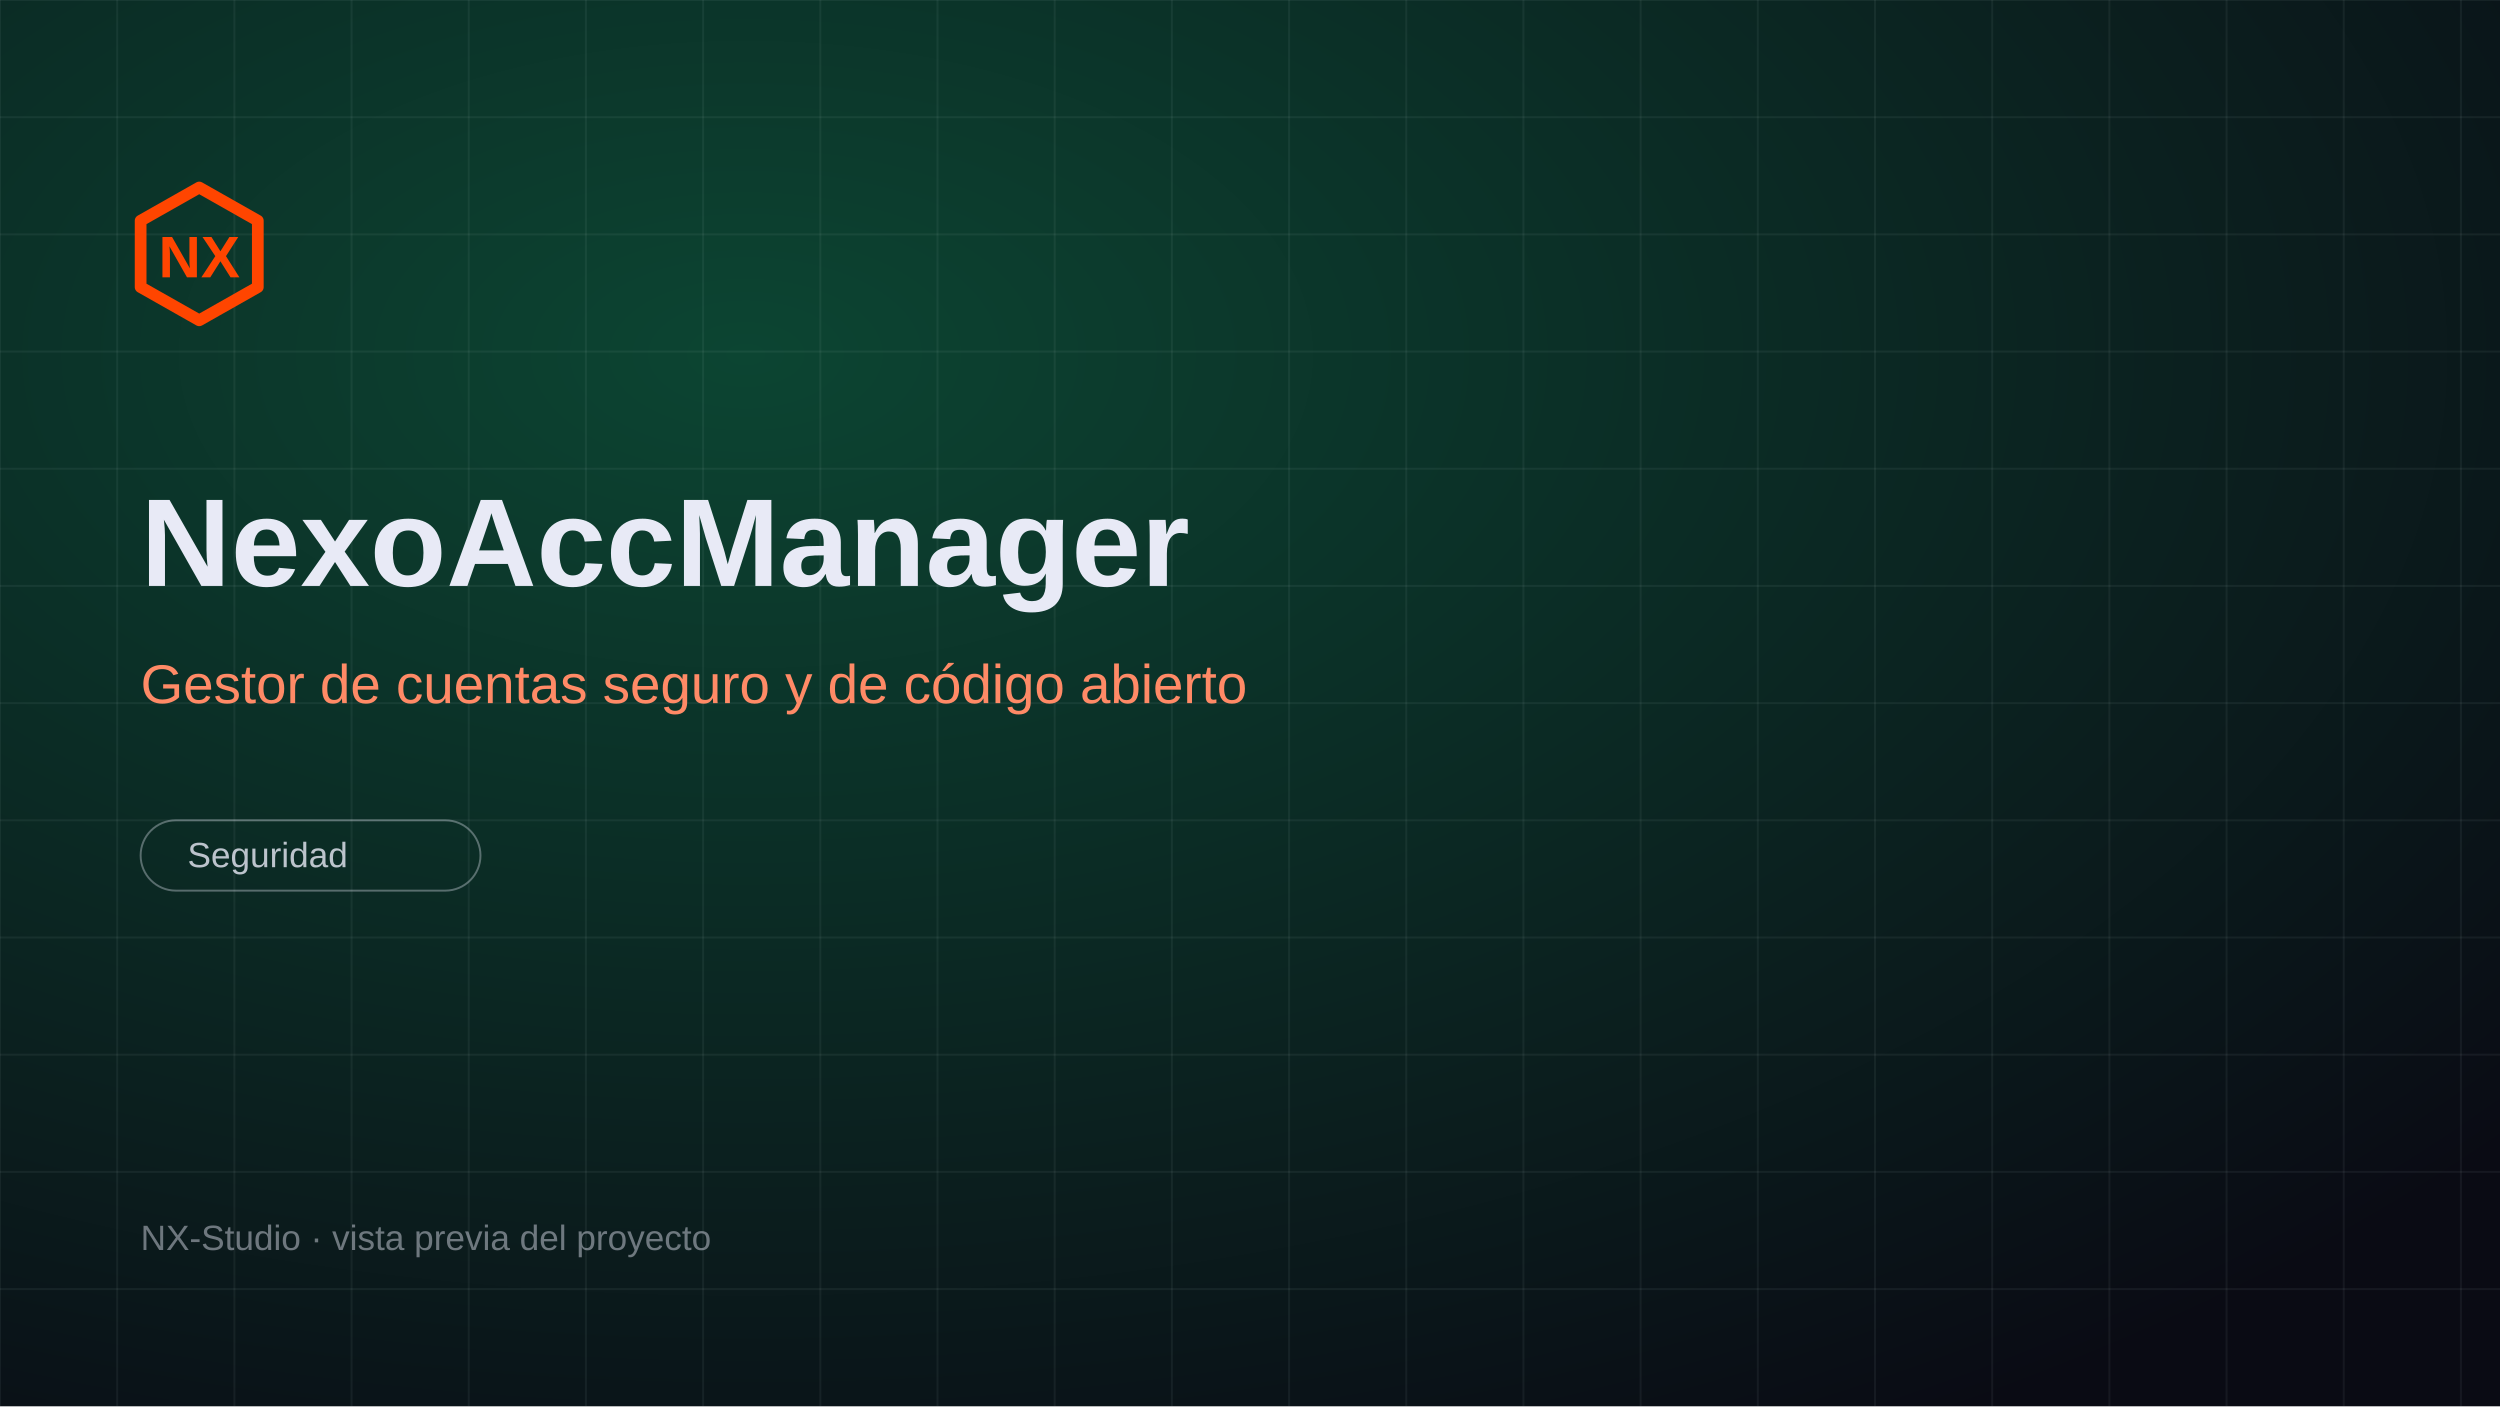
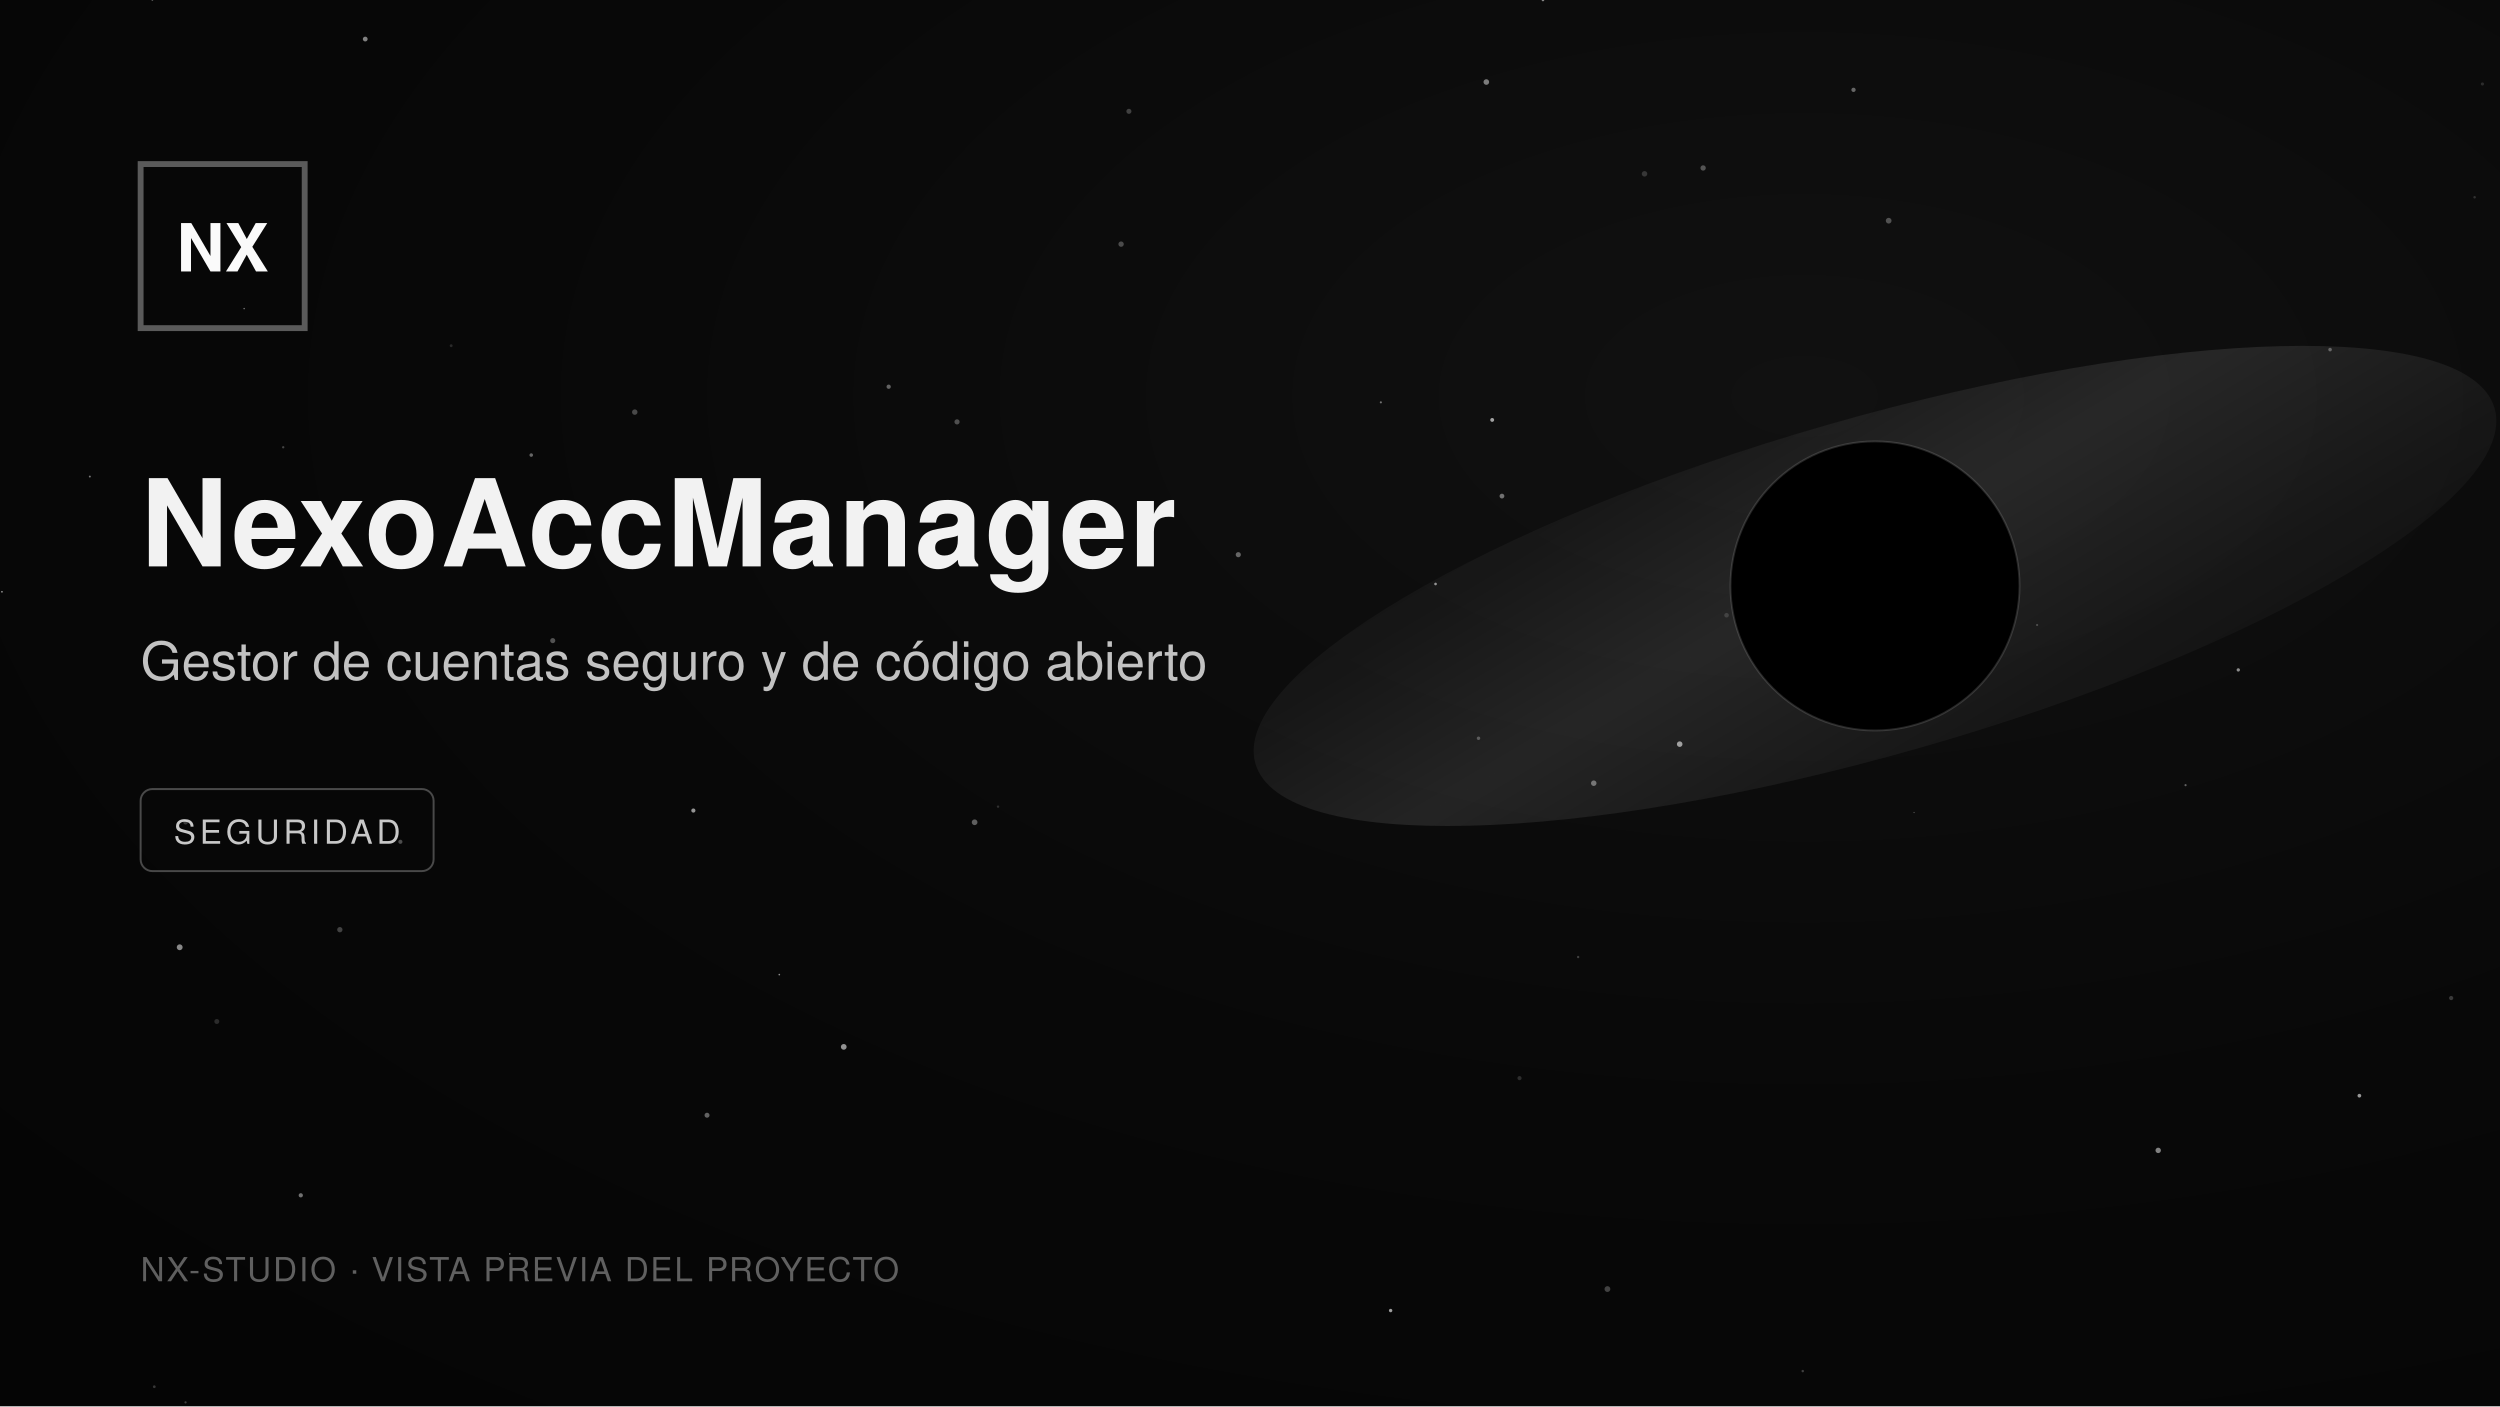
- <svg xmlns="http://www.w3.org/2000/svg" width="1280" height="720" viewBox="0 0 1280 720">
+ <svg xmlns="http://www.w3.org/2000/svg" width="1280" height="720" viewBox="0 0 1280 720" role="img">
  <defs>
-     <radialGradient id="g" cx="30%" cy="25%" r="90%">
-       <stop offset="0%" stop-color="hsl(160 70% 16%)" />
-       <stop offset="100%" stop-color="#0a0b14" />
+     <radialGradient id="nx-bg" cx="72%" cy="28%" r="95%">
+       <stop offset="0%" stop-color="#111111" />
+       <stop offset="55%" stop-color="#080808" />
+       <stop offset="100%" stop-color="#050505" />
    </radialGradient>
+     <linearGradient id="nx-disk" x1="0" y1="0" x2="1" y2="1">
+       <stop offset="0%" stop-color="#ffffff" stop-opacity="0" />
+       <stop offset="45%" stop-color="#ffffff" stop-opacity="0.10" />
+       <stop offset="100%" stop-color="#ffffff" stop-opacity="0" />
+     </linearGradient>
  </defs>
-   <rect width="1280" height="720" fill="url(#g)" />
-   <g stroke="#e8eaf6" stroke-opacity="0.06">
-     <line x1="0" y1="0" x2="1280" y2="0" />
-     <line x1="0" y1="60" x2="1280" y2="60" />
-     <line x1="0" y1="120" x2="1280" y2="120" />
-     <line x1="0" y1="180" x2="1280" y2="180" />
-     <line x1="0" y1="240" x2="1280" y2="240" />
-     <line x1="0" y1="300" x2="1280" y2="300" />
-     <line x1="0" y1="360" x2="1280" y2="360" />
-     <line x1="0" y1="420" x2="1280" y2="420" />
-     <line x1="0" y1="480" x2="1280" y2="480" />
-     <line x1="0" y1="540" x2="1280" y2="540" />
-     <line x1="0" y1="600" x2="1280" y2="600" />
-     <line x1="0" y1="660" x2="1280" y2="660" />
-     <line x1="0" y1="0" x2="0" y2="720" />
-     <line x1="60" y1="0" x2="60" y2="720" />
-     <line x1="120" y1="0" x2="120" y2="720" />
-     <line x1="180" y1="0" x2="180" y2="720" />
-     <line x1="240" y1="0" x2="240" y2="720" />
-     <line x1="300" y1="0" x2="300" y2="720" />
-     <line x1="360" y1="0" x2="360" y2="720" />
-     <line x1="420" y1="0" x2="420" y2="720" />
-     <line x1="480" y1="0" x2="480" y2="720" />
-     <line x1="540" y1="0" x2="540" y2="720" />
-     <line x1="600" y1="0" x2="600" y2="720" />
-     <line x1="660" y1="0" x2="660" y2="720" />
-     <line x1="720" y1="0" x2="720" y2="720" />
-     <line x1="780" y1="0" x2="780" y2="720" />
-     <line x1="840" y1="0" x2="840" y2="720" />
-     <line x1="900" y1="0" x2="900" y2="720" />
-     <line x1="960" y1="0" x2="960" y2="720" />
-     <line x1="1020" y1="0" x2="1020" y2="720" />
-     <line x1="1080" y1="0" x2="1080" y2="720" />
-     <line x1="1140" y1="0" x2="1140" y2="720" />
-     <line x1="1200" y1="0" x2="1200" y2="720" />
-     <line x1="1260" y1="0" x2="1260" y2="720" />
+   <rect width="1280" height="720" fill="url(#nx-bg)" />
+   <circle cx="764" cy="215" r="1.00" fill="#ffffff" fill-opacity="0.61" />
+   <circle cx="860" cy="381" r="1.43" fill="#ffffff" fill-opacity="0.58" />
+   <circle cx="95" cy="718" r="0.57" fill="#ffffff" fill-opacity="0.22" />
+   <circle cx="1271" cy="43" r="0.80" fill="#ffffff" fill-opacity="0.14" />
+   <circle cx="92" cy="485" r="1.50" fill="#ffffff" fill-opacity="0.52" />
+   <circle cx="949" cy="46" r="1.10" fill="#ffffff" fill-opacity="0.37" />
+   <circle cx="261" cy="642" r="0.39" fill="#ffffff" fill-opacity="0.52" />
+   <circle cx="187" cy="20" r="1.23" fill="#ffffff" fill-opacity="0.49" />
+   <circle cx="1105" cy="589" r="1.39" fill="#ffffff" fill-opacity="0.49" />
+   <circle cx="46" cy="244" r="0.50" fill="#ffffff" fill-opacity="0.45" />
+   <circle cx="490" cy="216" r="1.33" fill="#ffffff" fill-opacity="0.28" />
+   <circle cx="1119" cy="402" r="0.56" fill="#ffffff" fill-opacity="0.35" />
+   <circle cx="735" cy="299" r="0.69" fill="#ffffff" fill-opacity="0.54" />
+   <circle cx="769" cy="254" r="1.23" fill="#ffffff" fill-opacity="0.41" />
+   <circle cx="511" cy="413" r="0.61" fill="#ffffff" fill-opacity="0.16" />
+   <circle cx="757" cy="378" r="0.89" fill="#ffffff" fill-opacity="0.27" />
+   <circle cx="578" cy="57" r="1.30" fill="#ffffff" fill-opacity="0.22" />
+   <circle cx="154" cy="612" r="1.09" fill="#ffffff" fill-opacity="0.43" />
+   <circle cx="1193" cy="179" r="0.92" fill="#ffffff" fill-opacity="0.32" />
+   <circle cx="808" cy="490" r="0.60" fill="#ffffff" fill-opacity="0.22" />
+   <circle cx="790" cy="0" r="0.67" fill="#ffffff" fill-opacity="0.51" />
+   <circle cx="981" cy="311" r="0.78" fill="#ffffff" fill-opacity="0.37" />
+   <circle cx="325" cy="211" r="1.40" fill="#ffffff" fill-opacity="0.26" />
+   <circle cx="761" cy="42" r="1.44" fill="#ffffff" fill-opacity="0.46" />
+   <circle cx="574" cy="125" r="1.38" fill="#ffffff" fill-opacity="0.26" />
+   <circle cx="283" cy="328" r="1.31" fill="#ffffff" fill-opacity="0.30" />
+   <circle cx="1" cy="303" r="0.44" fill="#ffffff" fill-opacity="0.62" />
+   <circle cx="355" cy="415" r="1.07" fill="#ffffff" fill-opacity="0.57" />
+   <circle cx="923" cy="702" r="0.63" fill="#ffffff" fill-opacity="0.23" />
+   <circle cx="634" cy="284" r="1.32" fill="#ffffff" fill-opacity="0.37" />
+   <circle cx="1208" cy="561" r="0.96" fill="#ffffff" fill-opacity="0.58" />
+   <circle cx="499" cy="421" r="1.46" fill="#ffffff" fill-opacity="0.35" />
+   <circle cx="432" cy="536" r="1.47" fill="#ffffff" fill-opacity="0.56" />
+   <circle cx="231" cy="177" r="0.74" fill="#ffffff" fill-opacity="0.14" />
+   <circle cx="174" cy="476" r="1.36" fill="#ffffff" fill-opacity="0.24" />
+   <circle cx="707" cy="206" r="0.54" fill="#ffffff" fill-opacity="0.42" />
+   <circle cx="823" cy="660" r="1.49" fill="#ffffff" fill-opacity="0.24" />
+   <circle cx="872" cy="86" r="1.37" fill="#ffffff" fill-opacity="0.29" />
+   <circle cx="399" cy="499" r="0.44" fill="#ffffff" fill-opacity="0.54" />
+   <circle cx="455" cy="198" r="1.10" fill="#ffffff" fill-opacity="0.36" />
+   <circle cx="712" cy="671" r="0.88" fill="#ffffff" fill-opacity="0.61" />
+   <circle cx="95" cy="421" r="1.15" fill="#ffffff" fill-opacity="0.20" />
+   <circle cx="778" cy="552" r="1.06" fill="#ffffff" fill-opacity="0.15" />
+   <circle cx="1146" cy="343" r="0.86" fill="#ffffff" fill-opacity="0.53" />
+   <circle cx="967" cy="113" r="1.47" fill="#ffffff" fill-opacity="0.28" />
+   <circle cx="125" cy="158" r="0.38" fill="#ffffff" fill-opacity="0.50" />
+   <circle cx="980" cy="416" r="0.32" fill="#ffffff" fill-opacity="0.32" />
+   <circle cx="1043" cy="320" r="0.54" fill="#ffffff" fill-opacity="0.23" />
+   <circle cx="205" cy="431" r="1.06" fill="#ffffff" fill-opacity="0.28" />
+   <circle cx="842" cy="89" r="1.41" fill="#ffffff" fill-opacity="0.17" />
+   <circle cx="1267" cy="101" r="0.64" fill="#ffffff" fill-opacity="0.16" />
+   <circle cx="884" cy="315" r="1.18" fill="#ffffff" fill-opacity="0.14" />
+   <circle cx="78" cy="0" r="0.46" fill="#ffffff" fill-opacity="0.37" />
+   <circle cx="79" cy="710" r="0.71" fill="#ffffff" fill-opacity="0.20" />
+   <circle cx="272" cy="233" r="0.91" fill="#ffffff" fill-opacity="0.38" />
+   <circle cx="1255" cy="511" r="1.08" fill="#ffffff" fill-opacity="0.20" />
+   <circle cx="362" cy="571" r="1.28" fill="#ffffff" fill-opacity="0.37" />
+   <circle cx="111" cy="523" r="1.27" fill="#ffffff" fill-opacity="0.15" />
+   <circle cx="145" cy="229" r="0.59" fill="#ffffff" fill-opacity="0.25" />
+   <circle cx="816" cy="401" r="1.41" fill="#ffffff" fill-opacity="0.39" />
+   <ellipse cx="960" cy="300" rx="330" ry="86" fill="url(#nx-disk)" transform="rotate(-16 960 300)" />
+   <circle cx="960" cy="300" r="74" fill="#000000" />
+   <circle cx="960" cy="300" r="74" fill="none" stroke="#ffffff" stroke-opacity="0.14" stroke-width="1" />
+   <g transform="translate(72,84)">
+     <rect x="0" y="0" width="84" height="84" fill="none" stroke="#f2f2f2" stroke-opacity="0.35" stroke-width="3" />
+     <text x="42" y="55" text-anchor="middle" font-family="Helvetica, Arial, sans-serif" font-weight="700" font-size="34" fill="#fafafa">NX</text>
  </g>
-   <g transform="translate(72,96)" stroke="#ff4500" stroke-width="6" fill="none" stroke-linejoin="round">
-     <path d="M30 0 L60 17 L60 51 L30 68 L0 51 L0 17 Z" />
-     <text x="30" y="46" text-anchor="middle" font-family="Arial, sans-serif" font-weight="700" font-size="30" fill="#ff4500" stroke="none">NX</text>
-   </g>
-   <text x="72" y="300" font-family="Arial, sans-serif" font-weight="700" font-size="64" fill="#e8eaf6">NexoAccManager</text>
-   <text x="72" y="360" font-family="Arial, sans-serif" font-size="28" fill="#ff8a66">Gestor de cuentas seguro y de código abierto</text>
-   <rect x="72" y="420" rx="18" width="174" height="36" fill="none" stroke="#e8eaf6" stroke-opacity="0.35" />
-   <text x="96" y="444" font-family="Arial, sans-serif" font-size="18" fill="#e8eaf6" fill-opacity="0.8">Seguridad</text>
-   <text x="72" y="640" font-family="Arial, sans-serif" font-size="18" fill="#e8eaf6" fill-opacity="0.45">NX-Studio · vista previa del proyecto</text>
+   <text x="72" y="290" font-family="Helvetica, Arial, sans-serif" font-weight="700" font-size="62" letter-spacing="1" fill="#f2f2f2">NexoAccManager</text>
+   <text x="72" y="348" font-family="Helvetica, Arial, sans-serif" font-size="27" fill="#c2c2c2">Gestor de cuentas seguro y de código abierto</text>
+   <rect x="72" y="404" rx="6" width="150" height="42" fill="none" stroke="#f2f2f2" stroke-opacity="0.28" />
+   <text x="147" y="432" text-anchor="middle" font-family="Helvetica, Arial, sans-serif" font-size="17" letter-spacing="2" fill="#f2f2f2" fill-opacity="0.82">SEGURIDAD</text>
+   <text x="72" y="656" font-family="Helvetica, Arial, sans-serif" font-size="17" letter-spacing="1" fill="#f2f2f2" fill-opacity="0.38">NX-STUDIO · VISTA PREVIA DEL PROYECTO</text>
</svg>
